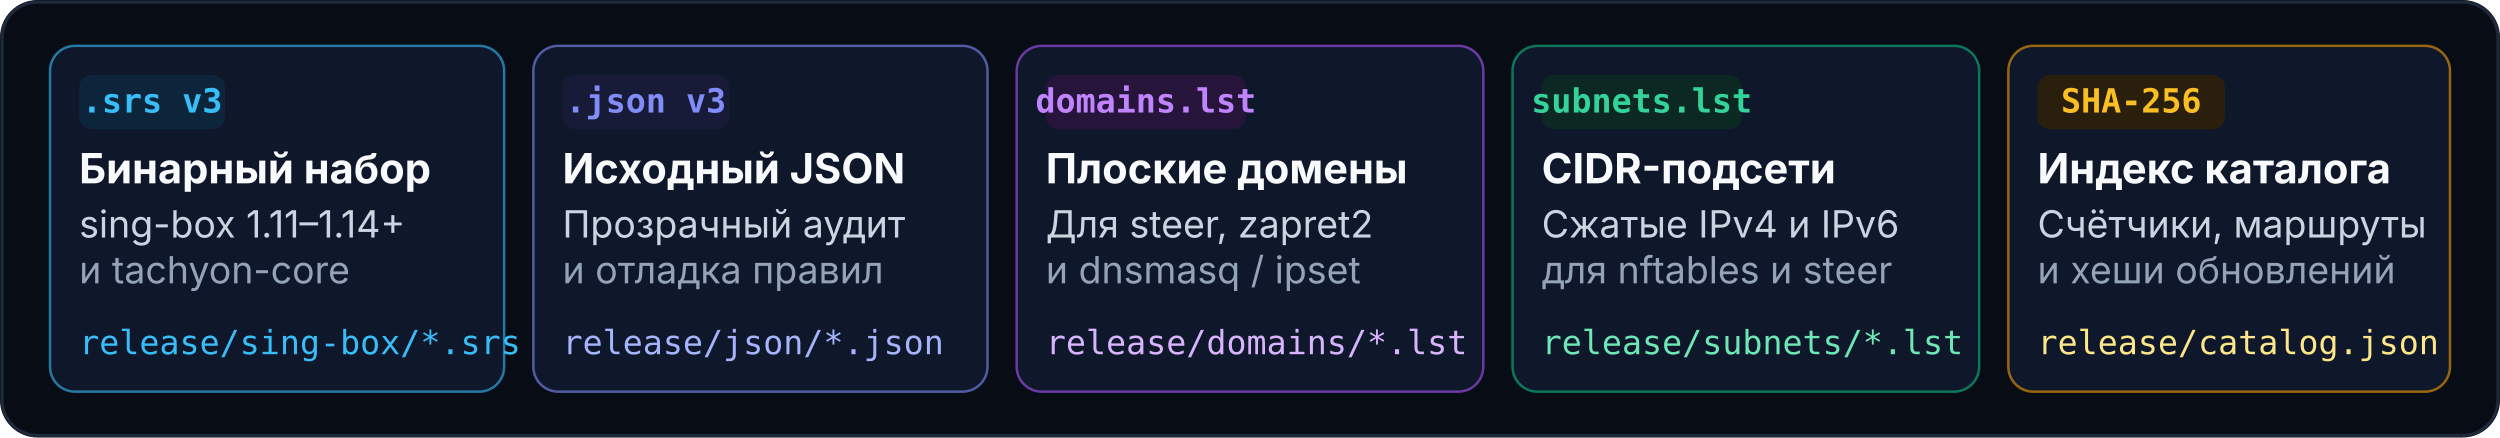
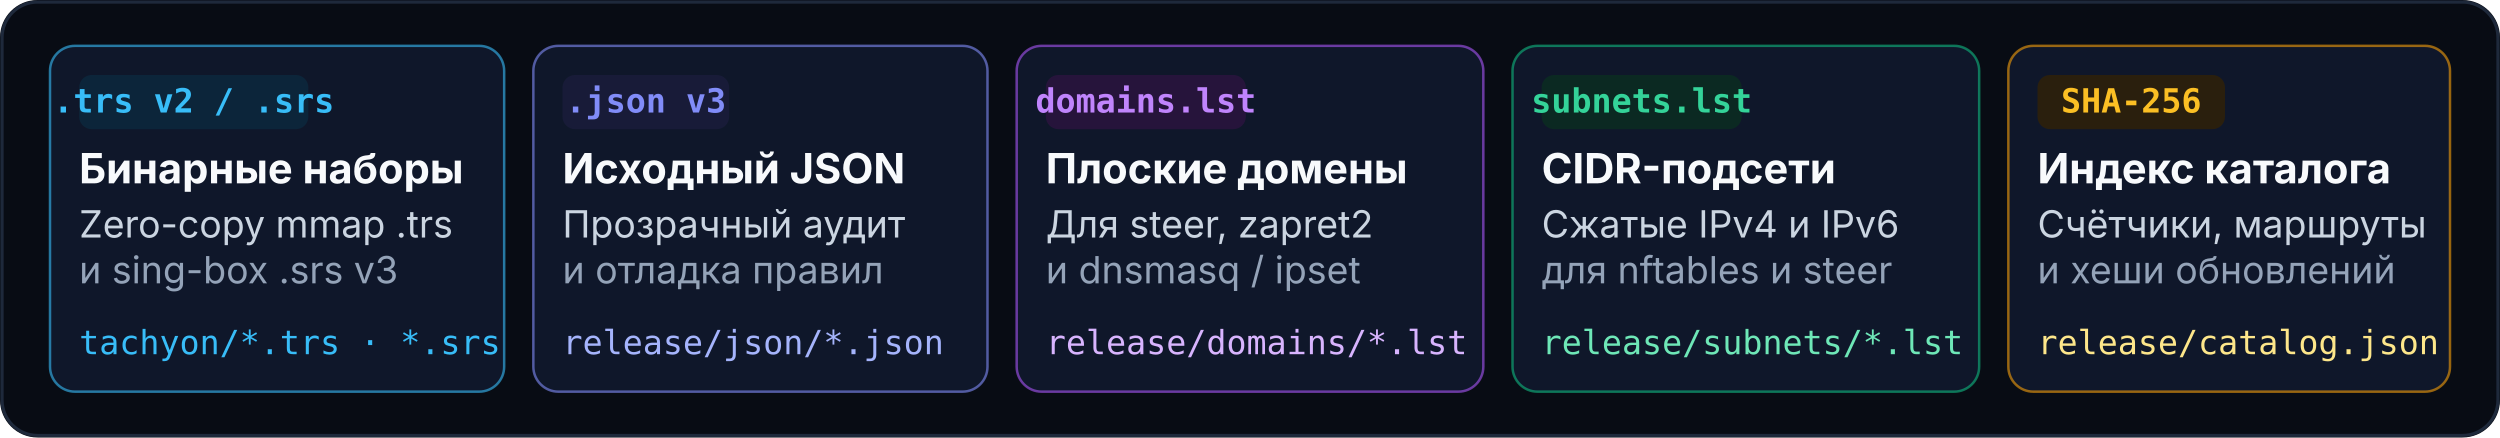
<svg xmlns="http://www.w3.org/2000/svg" width="1200" height="210" viewBox="0 0 1200 210" role="img" aria-labelledby="title desc">
  <rect width="1200" height="210" rx="18" fill="#080C14" />
  <rect x="1" y="1" width="1198" height="208" rx="17" fill="none" stroke="#1E293B" stroke-width="1.5" />
  <g transform="translate(24, 22)">
    <rect x="0" y="0" width="218" height="166" rx="12" fill="#0F172A" stroke="#38BDF8" stroke-width="1.2" stroke-opacity="0.6" />
-     <rect x="14" y="14" width="70" height="26" rx="6" fill="#0C253A" />
-     <text x="49" y="32" text-anchor="middle" fill="#38BDF8" font-family="ui-monospace, SFMono-Regular, Menlo, Consolas, monospace" font-size="16" font-weight="700">.srs v3</text>
-     <text x="14" y="66" fill="#F8FAFC" font-family="-apple-system, BlinkMacSystemFont, 'Segoe UI', sans-serif" font-size="20" font-weight="700">Бинарный набор</text>
-     <text x="14" y="92" fill="#CBD5E1" font-family="-apple-system, BlinkMacSystemFont, 'Segoe UI', sans-serif" font-size="18">sing-box 1.11–1.14+</text>
-     <text x="14" y="114" fill="#94A3B8" font-family="-apple-system, BlinkMacSystemFont, 'Segoe UI', sans-serif" font-size="18">и tachyon-core</text>
-     <text x="14" y="148" fill="#38BDF8" font-family="ui-monospace, SFMono-Regular, Menlo, Consolas, monospace" font-size="16">release/sing-box/*.srs</text>
+     <rect x="14" y="14" width="110" height="26" rx="6" fill="#0C253A" />
+     <text x="69" y="32" text-anchor="middle" fill="#38BDF8" font-family="ui-monospace, SFMono-Regular, Menlo, Consolas, monospace" font-size="16" font-weight="700">.trs v2 / .srs</text>
+     <text x="14" y="66" fill="#F8FAFC" font-family="-apple-system, BlinkMacSystemFont, 'Segoe UI', sans-serif" font-size="20" font-weight="700">Бинарные наборы</text>
+     <text x="14" y="92" fill="#CBD5E1" font-family="-apple-system, BlinkMacSystemFont, 'Segoe UI', sans-serif" font-size="18">Zero-copy mmap .trs</text>
+     <text x="14" y="114" fill="#94A3B8" font-family="-apple-system, BlinkMacSystemFont, 'Segoe UI', sans-serif" font-size="18">и sing-box .srs v3</text>
+     <text x="14" y="148" fill="#38BDF8" font-family="ui-monospace, SFMono-Regular, Menlo, Consolas, monospace" font-size="16">tachyon/*.trs · *.srs</text>
  </g>
  <g transform="translate(256, 22)">
    <rect x="0" y="0" width="218" height="166" rx="12" fill="#0F172A" stroke="#818CF8" stroke-width="1.2" stroke-opacity="0.6" />
    <rect x="14" y="14" width="80" height="26" rx="6" fill="#181B38" />
    <text x="54" y="32" text-anchor="middle" fill="#818CF8" font-family="ui-monospace, SFMono-Regular, Menlo, Consolas, monospace" font-size="16" font-weight="700">.json v3</text>
    <text x="14" y="66" fill="#F8FAFC" font-family="-apple-system, BlinkMacSystemFont, 'Segoe UI', sans-serif" font-size="20" font-weight="700">Исходный JSON</text>
    <text x="14" y="92" fill="#CBD5E1" font-family="-apple-system, BlinkMacSystemFont, 'Segoe UI', sans-serif" font-size="18">Прозрачный аудит</text>
    <text x="14" y="114" fill="#94A3B8" font-family="-apple-system, BlinkMacSystemFont, 'Segoe UI', sans-serif" font-size="18">и отладка правил</text>
    <text x="14" y="148" fill="#A5B4FC" font-family="ui-monospace, SFMono-Regular, Menlo, Consolas, monospace" font-size="16">release/json/*.json</text>
  </g>
  <g transform="translate(488, 22)">
    <rect x="0" y="0" width="224" height="166" rx="12" fill="#0F172A" stroke="#A855F7" stroke-width="1.2" stroke-opacity="0.6" />
    <rect x="14" y="14" width="96" height="26" rx="6" fill="#26143B" />
    <text x="62" y="32" text-anchor="middle" fill="#C084FC" font-family="ui-monospace, SFMono-Regular, Menlo, Consolas, monospace" font-size="16" font-weight="700">domains.lst</text>
    <text x="14" y="66" fill="#F8FAFC" font-family="-apple-system, BlinkMacSystemFont, 'Segoe UI', sans-serif" font-size="20" font-weight="700">Плоские домены</text>
    <text x="14" y="92" fill="#CBD5E1" font-family="-apple-system, BlinkMacSystemFont, 'Segoe UI', sans-serif" font-size="18">Для steer, zapret2</text>
    <text x="14" y="114" fill="#94A3B8" font-family="-apple-system, BlinkMacSystemFont, 'Segoe UI', sans-serif" font-size="18">и dnsmasq / ipset</text>
    <text x="14" y="148" fill="#D8B4FE" font-family="ui-monospace, SFMono-Regular, Menlo, Consolas, monospace" font-size="16">release/domains/*.lst</text>
  </g>
  <g transform="translate(726, 22)">
    <rect x="0" y="0" width="224" height="166" rx="12" fill="#0F172A" stroke="#10B981" stroke-width="1.2" stroke-opacity="0.6" />
    <rect x="14" y="14" width="96" height="26" rx="6" fill="#0B2922" />
    <text x="62" y="32" text-anchor="middle" fill="#34D399" font-family="ui-monospace, SFMono-Regular, Menlo, Consolas, monospace" font-size="16" font-weight="700">subnets.lst</text>
    <text x="14" y="66" fill="#F8FAFC" font-family="-apple-system, BlinkMacSystemFont, 'Segoe UI', sans-serif" font-size="20" font-weight="700">CIDR-подсети</text>
    <text x="14" y="92" fill="#CBD5E1" font-family="-apple-system, BlinkMacSystemFont, 'Segoe UI', sans-serif" font-size="18">Сжатые IPv4 и IPv6</text>
    <text x="14" y="114" fill="#94A3B8" font-family="-apple-system, BlinkMacSystemFont, 'Segoe UI', sans-serif" font-size="18">для nftables и steer</text>
    <text x="14" y="148" fill="#6EE7B7" font-family="ui-monospace, SFMono-Regular, Menlo, Consolas, monospace" font-size="16">release/subnets/*.lst</text>
  </g>
  <g transform="translate(964, 22)">
    <rect x="0" y="0" width="212" height="166" rx="12" fill="#0F172A" stroke="#F59E0B" stroke-width="1.2" stroke-opacity="0.6" />
    <rect x="14" y="14" width="90" height="26" rx="6" fill="#2A1F0D" />
    <text x="59" y="32" text-anchor="middle" fill="#FBBF24" font-family="ui-monospace, SFMono-Regular, Menlo, Consolas, monospace" font-size="16" font-weight="700">SHA-256</text>
    <text x="14" y="66" fill="#F8FAFC" font-family="-apple-system, BlinkMacSystemFont, 'Segoe UI', sans-serif" font-size="20" font-weight="700">Индекс каталога</text>
    <text x="14" y="92" fill="#CBD5E1" font-family="-apple-system, BlinkMacSystemFont, 'Segoe UI', sans-serif" font-size="18">Счётчики, маршруты</text>
    <text x="14" y="114" fill="#94A3B8" font-family="-apple-system, BlinkMacSystemFont, 'Segoe UI', sans-serif" font-size="18">и хеши обновлений</text>
    <text x="14" y="148" fill="#FDE68A" font-family="ui-monospace, SFMono-Regular, Menlo, Consolas, monospace" font-size="16">release/catalog.json</text>
  </g>
</svg>
